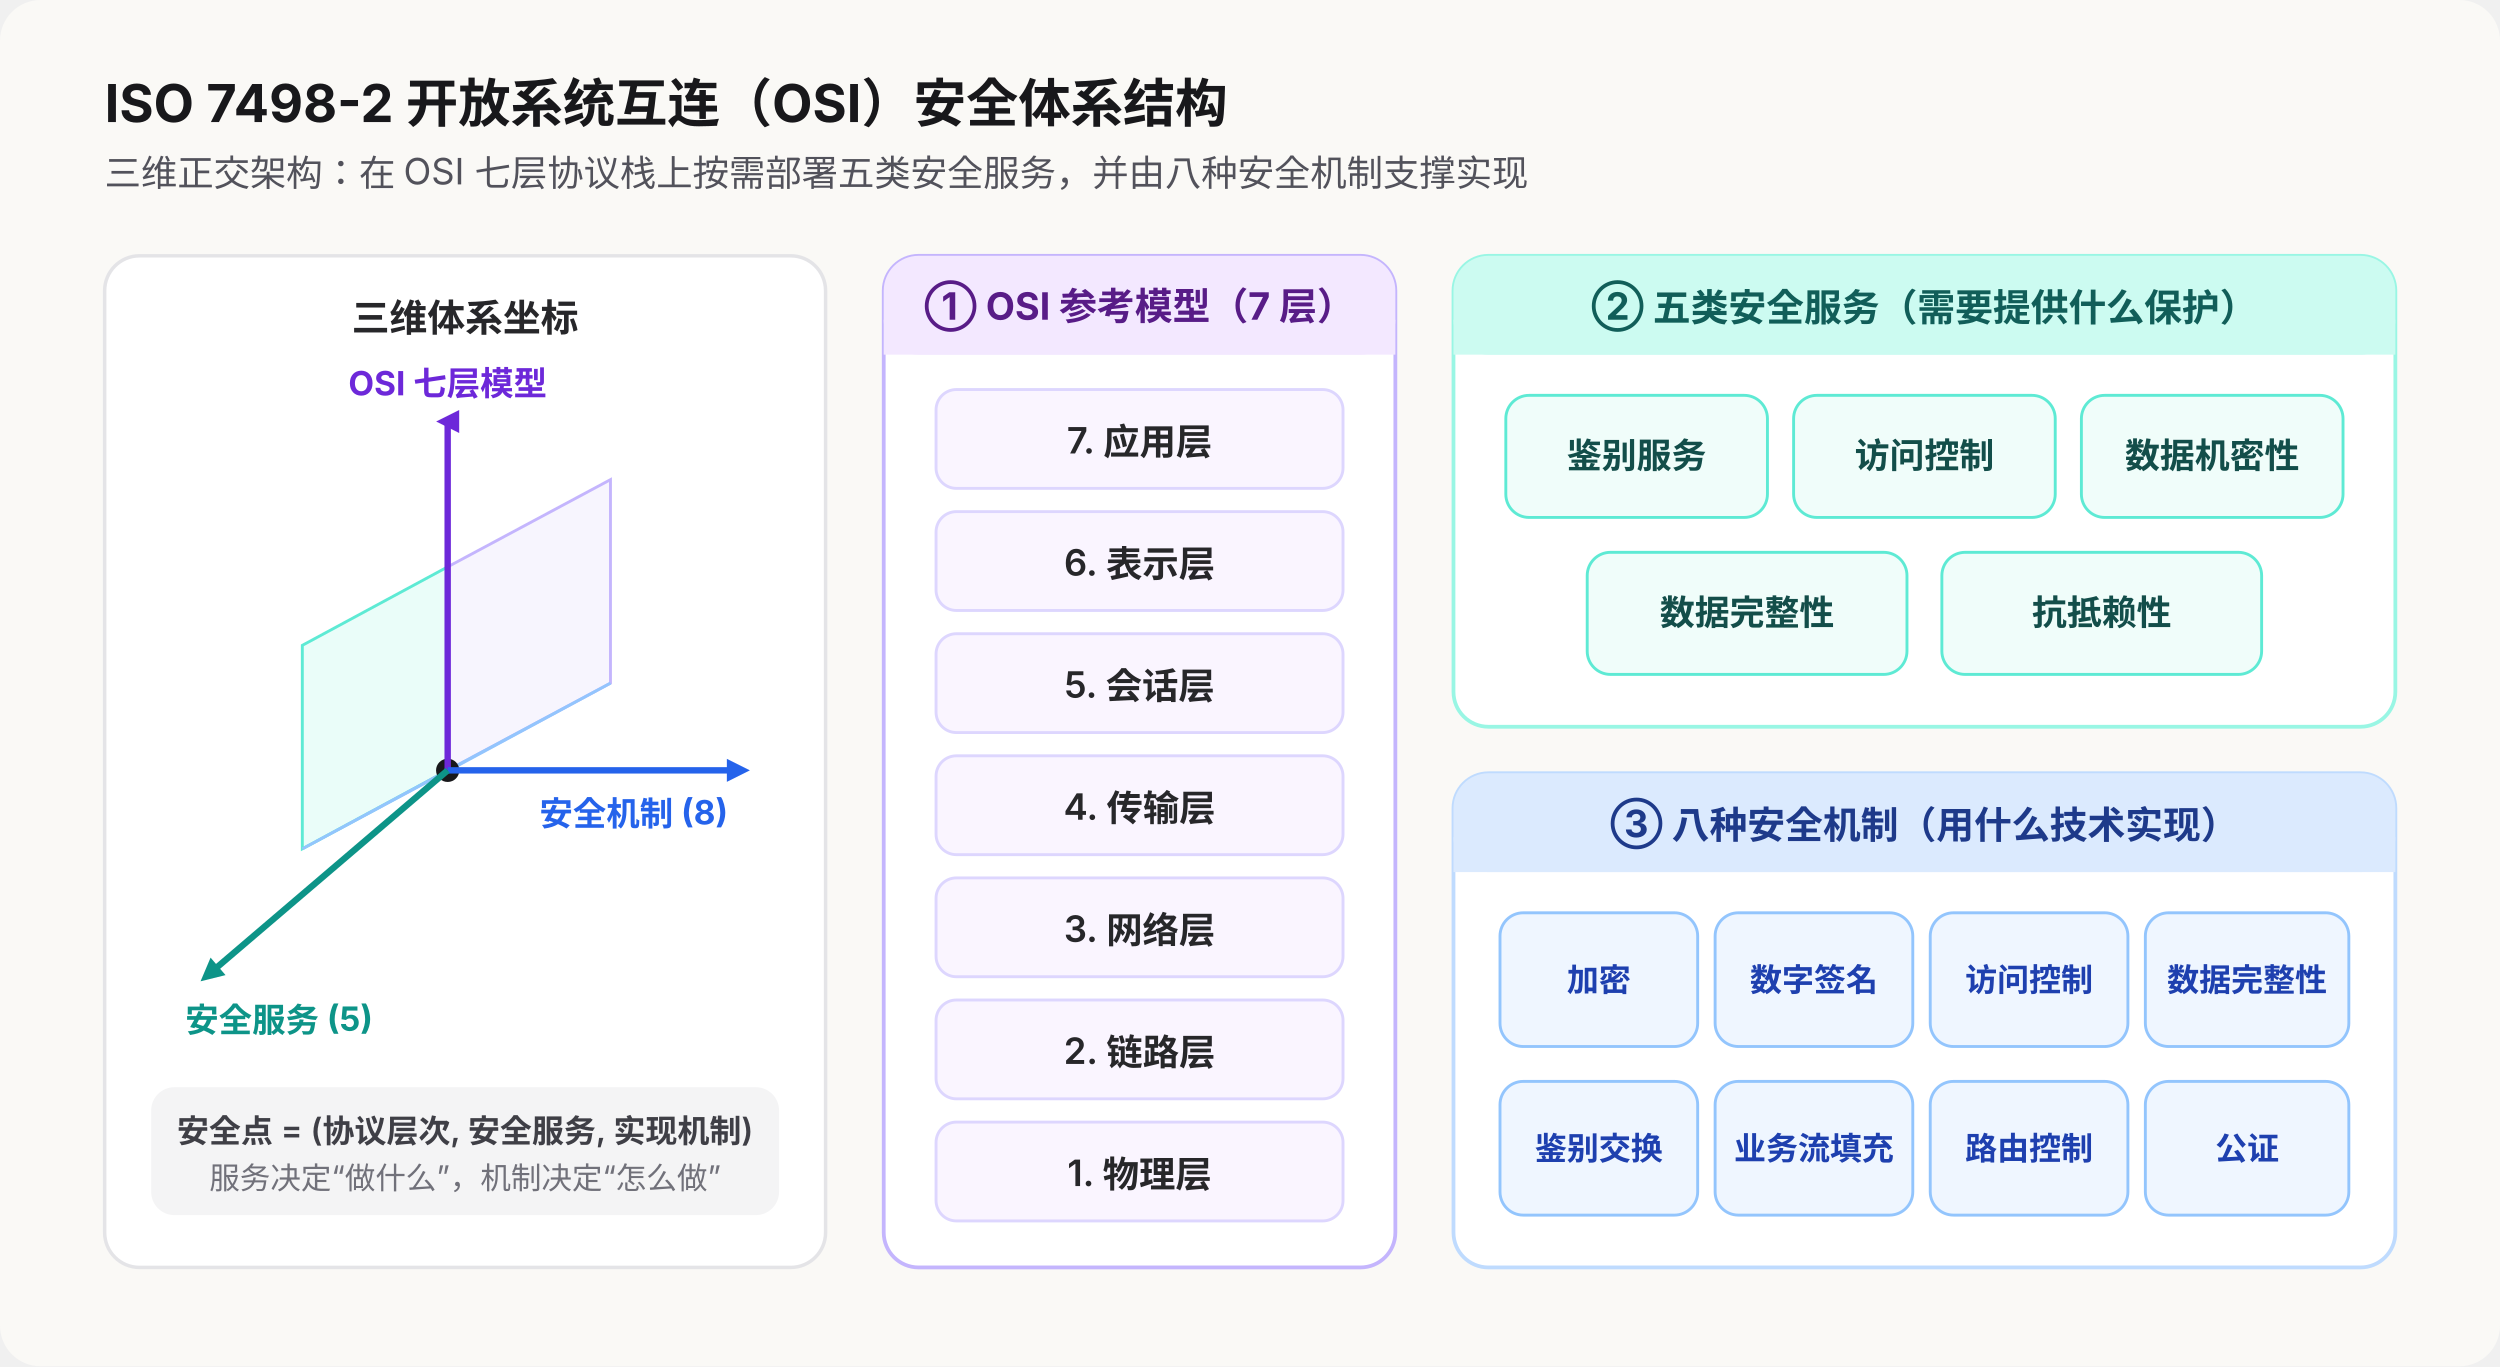
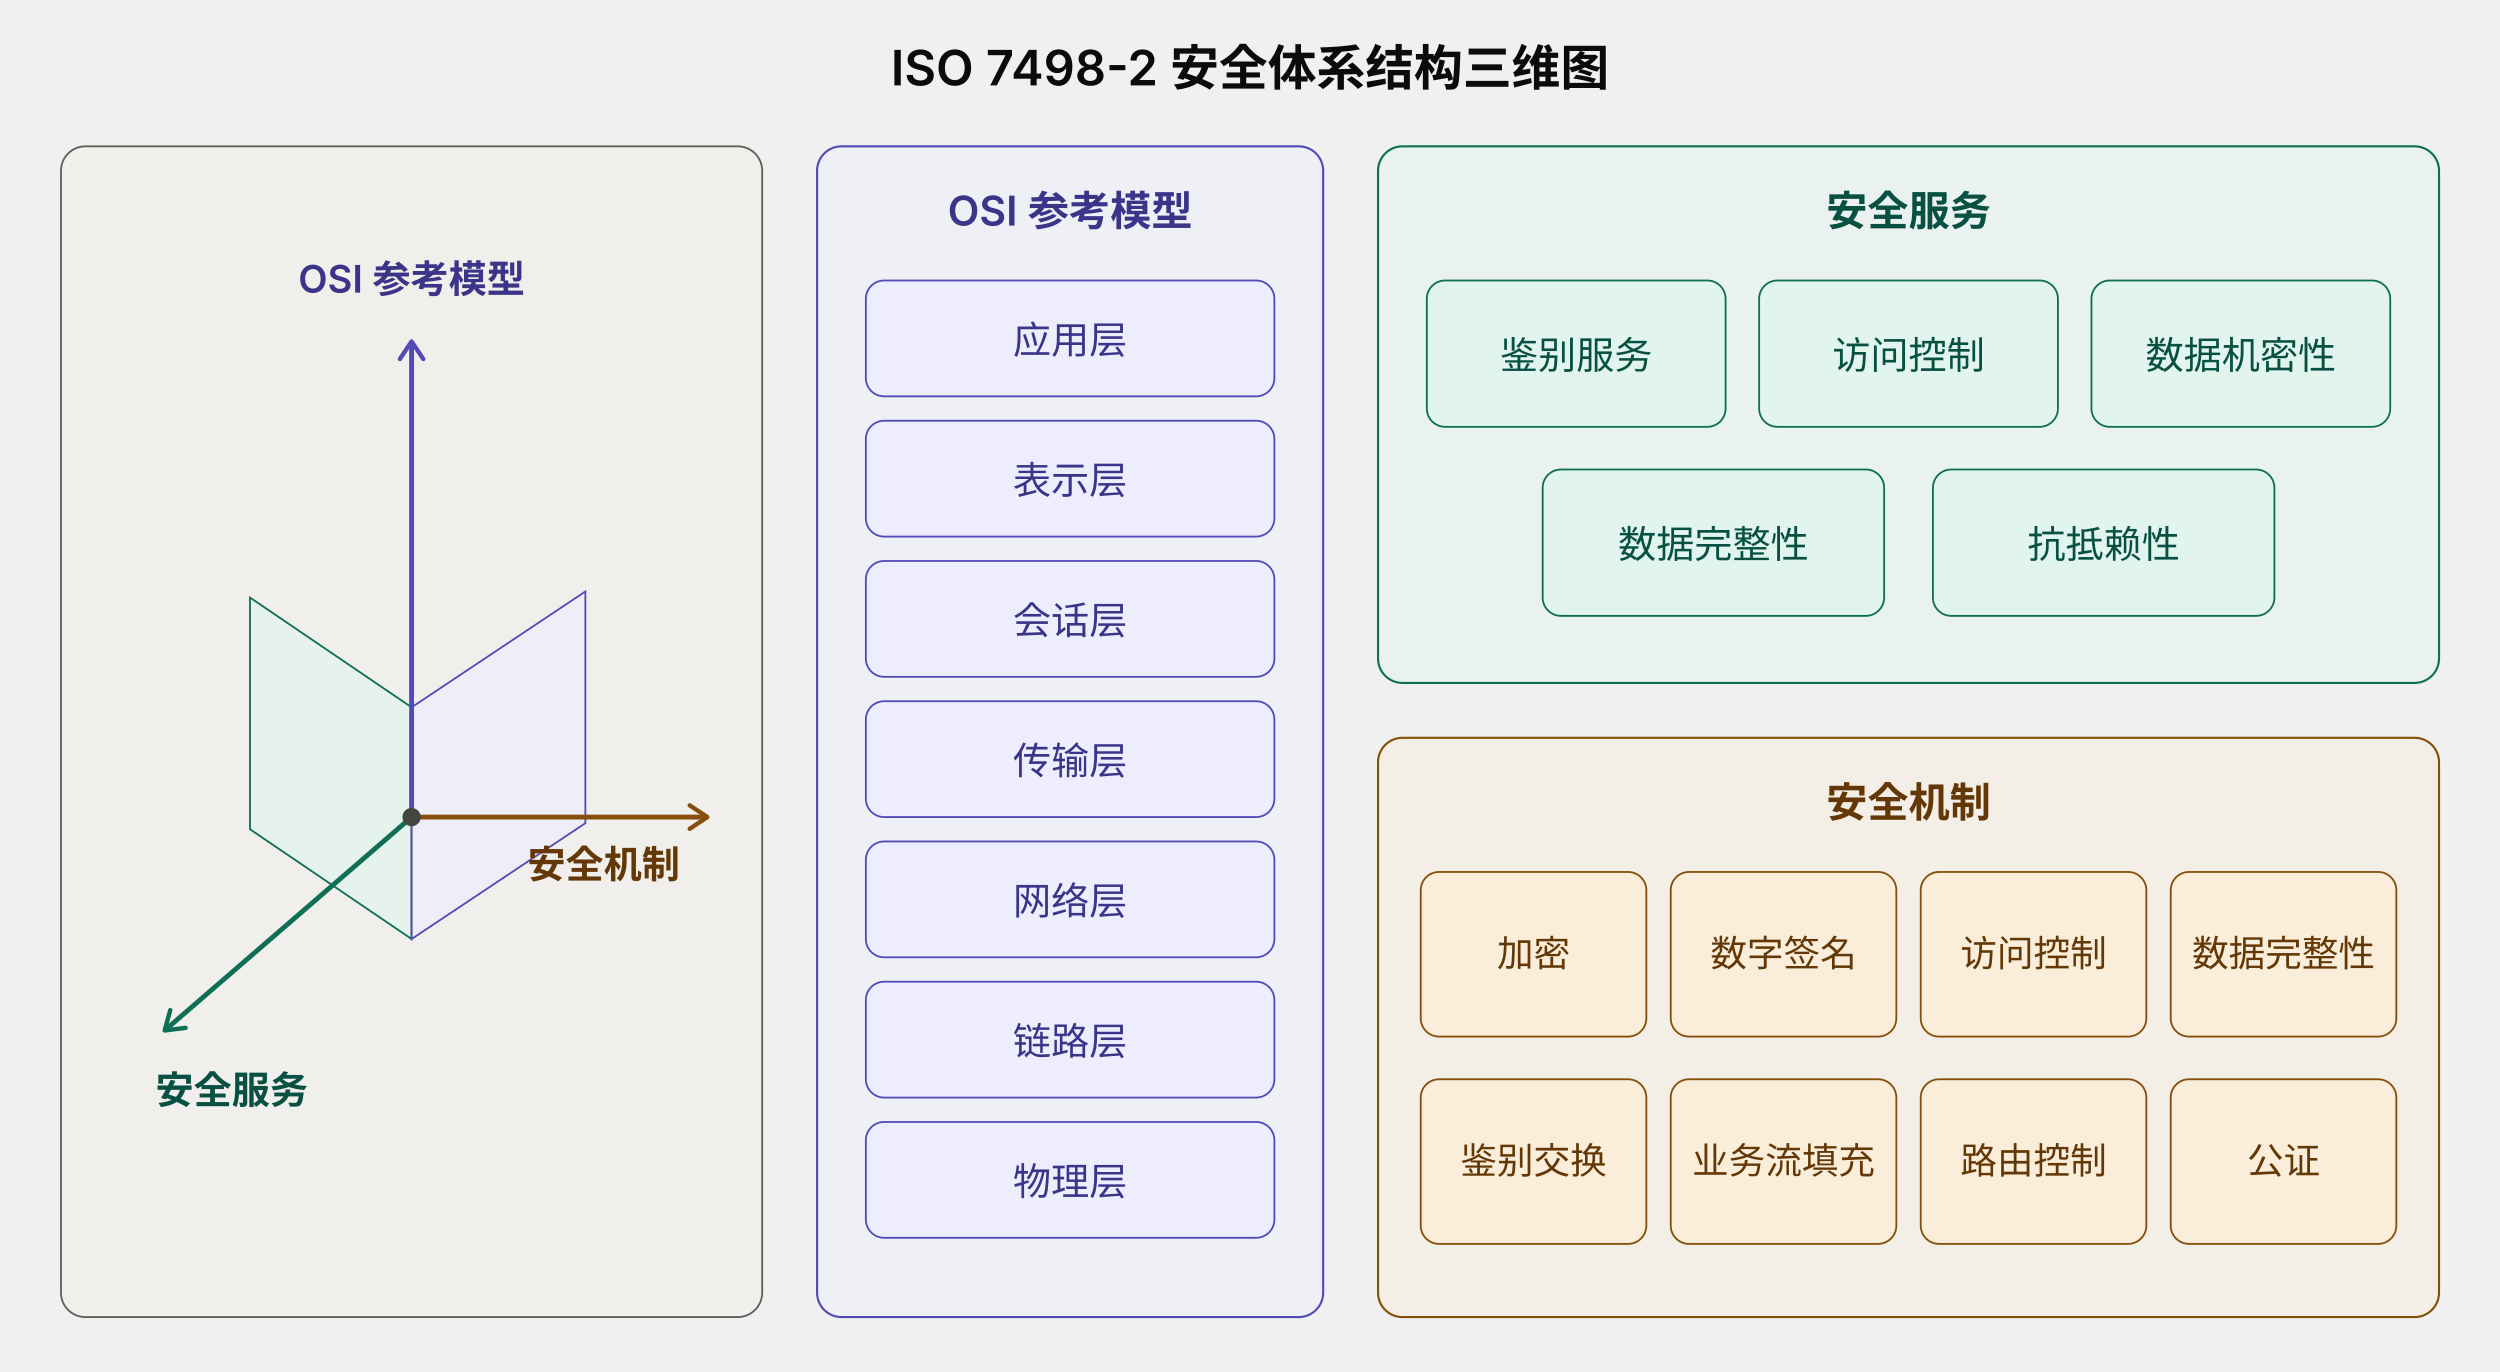
- <svg xmlns="http://www.w3.org/2000/svg" viewBox="0 0 860 470" width="860" height="470" role="img" aria-label="ISO 7498-2 开放系统互连安全体系结构三维图">
+ <svg xmlns="http://www.w3.org/2000/svg" viewBox="0 0 820 450" width="820" height="450" role="img" aria-label="ISO 7498-2 开放系统互连安全体系结构三维图">
  <defs>
-     <marker id="ax-y" viewBox="0 0 10 10" refX="5" refY="5" markerWidth="6" markerHeight="6" orient="auto">
-       <path d="M2 8 L5 2 L8 8 Z" fill="#6D28D9" />
+     <marker id="ax-p" viewBox="0 0 10 10" refX="8" refY="5" markerWidth="6" markerHeight="6" orient="auto">
+       <path d="M2 1L8 5L2 9" fill="none" stroke="#534AB7" stroke-width="1.5" stroke-linecap="round" stroke-linejoin="round" />
    </marker>
-     <marker id="ax-x" viewBox="0 0 10 10" refX="5" refY="5" markerWidth="6" markerHeight="6" orient="auto">
-       <path d="M2 2 L8 5 L2 8 Z" fill="#2563EB" />
+     <marker id="ax-t" viewBox="0 0 10 10" refX="8" refY="5" markerWidth="6" markerHeight="6" orient="auto">
+       <path d="M2 1L8 5L2 9" fill="none" stroke="#0F6E56" stroke-width="1.5" stroke-linecap="round" stroke-linejoin="round" />
    </marker>
-     <marker id="ax-z" viewBox="0 0 10 10" refX="5" refY="5" markerWidth="6" markerHeight="6" orient="auto">
-       <path d="M2 2 L8 5 L2 8 Z" fill="#0D9488" />
+     <marker id="ax-a" viewBox="0 0 10 10" refX="8" refY="5" markerWidth="6" markerHeight="6" orient="auto">
+       <path d="M2 1L8 5L2 9" fill="none" stroke="#854F0B" stroke-width="1.5" stroke-linecap="round" stroke-linejoin="round" />
    </marker>
  </defs>
-   <rect width="860" height="470" rx="14" fill="#FAF9F6" />
-   <text x="36" y="42" font-family="system-ui,-apple-system,'Noto Sans SC',sans-serif" font-size="18" font-weight="700" fill="#18181B">ISO 7498-2 开放系统互连（OSI）安全体系结构</text>
-   <text x="36" y="64" font-family="system-ui,-apple-system,'Noto Sans SC',sans-serif" font-size="12.5" fill="#52525B">三维正交架构：在 OSI 七层协议栈上按需部署五类安全服务，并由八种安全机制支撑实现</text>
-   <rect x="36" y="88" width="248" height="348" rx="12" fill="#FFFFFF" stroke="#E4E4E7" stroke-width="1.2" />
-   <text x="160" y="114" text-anchor="middle" font-family="system-ui,-apple-system,'Noto Sans SC',sans-serif" font-size="13" font-weight="700" fill="#27272A">三维体系坐标</text>
-   <polygon points="154,195 210,165 210,235 154,265" fill="#EDE9FE" fill-opacity="0.45" stroke="#C4B5FD" stroke-width="1" />
-   <polygon points="154,195 104,222 104,292 154,265" fill="#CCFBF1" fill-opacity="0.4" stroke="#5EEAD4" stroke-width="1" />
-   <polygon points="104,292 154,265 210,235 160,262" fill="#DBEAFE" fill-opacity="0.45" stroke="#93C5FD" stroke-width="1" />
-   <circle cx="154" cy="265" r="4" fill="#18181B" />
-   <line x1="154" y1="265" x2="154" y2="145" stroke="#6D28D9" stroke-width="2.2" marker-end="url(#ax-y)" />
-   <text x="154" y="136" text-anchor="middle" font-family="system-ui,-apple-system,'Noto Sans SC',sans-serif" font-size="11.5" font-weight="700" fill="#6D28D9">OSI 七层模型</text>
-   <line x1="154" y1="265" x2="254" y2="265" stroke="#2563EB" stroke-width="2.2" marker-end="url(#ax-x)" />
-   <text x="218" y="284" text-anchor="middle" font-family="system-ui,-apple-system,'Noto Sans SC',sans-serif" font-size="11.5" font-weight="700" fill="#2563EB">安全机制 (8)</text>
-   <line x1="154" y1="265" x2="72" y2="335" stroke="#0D9488" stroke-width="2.2" marker-end="url(#ax-z)" />
-   <text x="96" y="355" text-anchor="middle" font-family="system-ui,-apple-system,'Noto Sans SC',sans-serif" font-size="11.5" font-weight="700" fill="#0D9488">安全服务 (5)</text>
-   <rect x="52" y="374" width="216" height="44" rx="8" fill="#F4F4F5" />
-   <text x="160" y="393" text-anchor="middle" font-family="system-ui,-apple-system,'Noto Sans SC',sans-serif" font-size="11" font-weight="600" fill="#3F3F46">安全点 = (协议层次, 安全服务, 实现机制)</text>
-   <text x="160" y="409" text-anchor="middle" font-family="system-ui,-apple-system,'Noto Sans SC',sans-serif" font-size="10.5" fill="#71717A">服务决定“做什么”，机制决定“怎么做”</text>
-   <rect x="304" y="88" width="176" height="348" rx="12" fill="#FFFFFF" stroke="#C4B5FD" stroke-width="1.3" />
-   <rect x="304" y="88" width="176" height="34" rx="12" fill="#F3E8FF" />
-   <rect x="304" y="110" width="176" height="12" fill="#F3E8FF" />
-   <text x="392" y="110" text-anchor="middle" font-family="system-ui,-apple-system,'Noto Sans SC',sans-serif" font-size="13" font-weight="700" fill="#581C87">① OSI 参考模型（7 层）</text>
-   <g font-family="system-ui,-apple-system,'Noto Sans SC',sans-serif" font-size="12.5" font-weight="600" fill="#27272A" text-anchor="middle">
-     <rect x="322" y="134" width="140" height="34" rx="7" fill="#FAF5FF" stroke="#DDD6FE" />
-     <text x="392" y="156">7. 应用层</text>
-     <rect x="322" y="176" width="140" height="34" rx="7" fill="#FAF5FF" stroke="#DDD6FE" />
-     <text x="392" y="198">6. 表示层</text>
-     <rect x="322" y="218" width="140" height="34" rx="7" fill="#FAF5FF" stroke="#DDD6FE" />
-     <text x="392" y="240">5. 会话层</text>
-     <rect x="322" y="260" width="140" height="34" rx="7" fill="#FAF5FF" stroke="#DDD6FE" />
-     <text x="392" y="282">4. 传输层</text>
-     <rect x="322" y="302" width="140" height="34" rx="7" fill="#FAF5FF" stroke="#DDD6FE" />
-     <text x="392" y="324">3. 网络层</text>
-     <rect x="322" y="344" width="140" height="34" rx="7" fill="#FAF5FF" stroke="#DDD6FE" />
-     <text x="392" y="366">2. 链路层</text>
-     <rect x="322" y="386" width="140" height="34" rx="7" fill="#FAF5FF" stroke="#DDD6FE" />
-     <text x="392" y="408">1. 物理层</text>
-   </g>
-   <rect x="500" y="88" width="324" height="162" rx="12" fill="#FFFFFF" stroke="#99F6E4" stroke-width="1.3" />
-   <rect x="500" y="88" width="324" height="34" rx="12" fill="#CCFBF1" />
-   <rect x="500" y="110" width="324" height="12" fill="#CCFBF1" />
-   <text x="662" y="110" text-anchor="middle" font-family="system-ui,-apple-system,'Noto Sans SC',sans-serif" font-size="13" font-weight="700" fill="#115E59">② 五类安全服务（需要提供什么保护）</text>
-   <g font-family="system-ui,-apple-system,'Noto Sans SC',sans-serif" font-size="12" font-weight="600" fill="#134E4A" text-anchor="middle">
-     <rect x="518" y="136" width="90" height="42" rx="8" fill="#F0FDFA" stroke="#5EEAD4" />
-     <text x="563" y="161">鉴别服务</text>
-     <rect x="617" y="136" width="90" height="42" rx="8" fill="#F0FDFA" stroke="#5EEAD4" />
-     <text x="662" y="161">访问控制</text>
-     <rect x="716" y="136" width="90" height="42" rx="8" fill="#F0FDFA" stroke="#5EEAD4" />
-     <text x="761" y="161">数据机密性</text>
-     <rect x="546" y="190" width="110" height="42" rx="8" fill="#F0FDFA" stroke="#5EEAD4" />
-     <text x="601" y="215">数据完整性</text>
-     <rect x="668" y="190" width="110" height="42" rx="8" fill="#F0FDFA" stroke="#5EEAD4" />
-     <text x="723" y="215">抗抵赖性</text>
-   </g>
-   <rect x="500" y="266" width="324" height="170" rx="12" fill="#FFFFFF" stroke="#BFDBFE" stroke-width="1.3" />
-   <rect x="500" y="266" width="324" height="34" rx="12" fill="#DBEAFE" />
-   <rect x="500" y="288" width="324" height="12" fill="#DBEAFE" />
-   <text x="662" y="288" text-anchor="middle" font-family="system-ui,-apple-system,'Noto Sans SC',sans-serif" font-size="13" font-weight="700" fill="#1E3A8A">③ 八种安全机制（用什么技术实现）</text>
-   <g font-family="system-ui,-apple-system,'Noto Sans SC',sans-serif" font-size="11" font-weight="600" fill="#1E40AF" text-anchor="middle">
-     <rect x="516" y="314" width="68" height="46" rx="8" fill="#EFF6FF" stroke="#93C5FD" />
-     <text x="550" y="341">加密</text>
-     <rect x="590" y="314" width="68" height="46" rx="8" fill="#EFF6FF" stroke="#93C5FD" />
-     <text x="624" y="341">数字签名</text>
-     <rect x="664" y="314" width="68" height="46" rx="8" fill="#EFF6FF" stroke="#93C5FD" />
-     <text x="698" y="341">访问控制</text>
-     <rect x="738" y="314" width="70" height="46" rx="8" fill="#EFF6FF" stroke="#93C5FD" />
-     <text x="773" y="341">数据完整性</text>
-     <rect x="516" y="372" width="68" height="46" rx="8" fill="#EFF6FF" stroke="#93C5FD" />
-     <text x="550" y="399">鉴别交换</text>
-     <rect x="590" y="372" width="68" height="46" rx="8" fill="#EFF6FF" stroke="#93C5FD" />
-     <text x="624" y="399">业务流填充</text>
-     <rect x="664" y="372" width="68" height="46" rx="8" fill="#EFF6FF" stroke="#93C5FD" />
-     <text x="698" y="399">路由控制</text>
-     <rect x="738" y="372" width="70" height="46" rx="8" fill="#EFF6FF" stroke="#93C5FD" />
-     <text x="773" y="399">公证</text>
+   <g font-family="system-ui,-apple-system,'PingFang SC','Microsoft YaHei',sans-serif">
+     <text x="410" y="28" text-anchor="middle" font-size="16" font-weight="600" fill="#0B0B0B">ISO 7498-2 安全体系结构三维图</text>
+     <rect x="20" y="48" width="230" height="384" rx="8" fill="#F1EFE8" fill-opacity="0.45" stroke="#5F5E5A" stroke-width="0.6" />
+     <polygon points="82,272 82,196 135,232 135,308" fill="#E1F5EE" fill-opacity="0.7" stroke="#0F6E56" stroke-width="0.6" />
+     <polygon points="135,232 192,194 192,270 135,308" fill="#EEEDFE" fill-opacity="0.7" stroke="#534AB7" stroke-width="0.6" />
+     <line x1="135" y1="268" x2="135" y2="112" stroke="#534AB7" stroke-width="1.6" marker-end="url(#ax-p)" />
+     <line x1="135" y1="268" x2="232" y2="268" stroke="#854F0B" stroke-width="1.6" marker-end="url(#ax-a)" />
+     <line x1="135" y1="268" x2="54" y2="338" stroke="#0F6E56" stroke-width="1.6" marker-end="url(#ax-t)" />
+     <circle cx="135" cy="268" r="3" fill="#444441" />
+     <text x="135" y="96" text-anchor="middle" font-size="12.5" font-weight="600" fill="#3C3489">OSI 参考模型</text>
+     <text x="198" y="288" text-anchor="middle" font-size="12.5" font-weight="600" fill="#633806">安全机制</text>
+     <text x="76" y="362" text-anchor="middle" font-size="12.5" font-weight="600" fill="#085041">安全服务</text>
+     <rect x="268" y="48" width="166" height="384" rx="8" fill="#EEEDFE" fill-opacity="0.45" stroke="#534AB7" stroke-width="0.7" />
+     <text x="351" y="74" text-anchor="middle" font-size="13.5" font-weight="600" fill="#3C3489">OSI 参考模型</text>
+     <g text-anchor="middle" font-size="12.5" font-weight="500" fill="#3C3489">
+       <rect x="284" y="92" width="134" height="38" rx="6" fill="#EEEDFE" stroke="#534AB7" stroke-width="0.6" />
+       <text x="351" y="116">应用层</text>
+       <rect x="284" y="138" width="134" height="38" rx="6" fill="#EEEDFE" stroke="#534AB7" stroke-width="0.6" />
+       <text x="351" y="162">表示层</text>
+       <rect x="284" y="184" width="134" height="38" rx="6" fill="#EEEDFE" stroke="#534AB7" stroke-width="0.6" />
+       <text x="351" y="208">会话层</text>
+       <rect x="284" y="230" width="134" height="38" rx="6" fill="#EEEDFE" stroke="#534AB7" stroke-width="0.6" />
+       <text x="351" y="254">传输层</text>
+       <rect x="284" y="276" width="134" height="38" rx="6" fill="#EEEDFE" stroke="#534AB7" stroke-width="0.6" />
+       <text x="351" y="300">网络层</text>
+       <rect x="284" y="322" width="134" height="38" rx="6" fill="#EEEDFE" stroke="#534AB7" stroke-width="0.6" />
+       <text x="351" y="346">链路层</text>
+       <rect x="284" y="368" width="134" height="38" rx="6" fill="#EEEDFE" stroke="#534AB7" stroke-width="0.6" />
+       <text x="351" y="392">物理层</text>
+     </g>
+     <rect x="452" y="48" width="348" height="176" rx="8" fill="#E1F5EE" fill-opacity="0.45" stroke="#0F6E56" stroke-width="0.7" />
+     <text x="626" y="74" text-anchor="middle" font-size="13.5" font-weight="600" fill="#085041">安全服务</text>
+     <g text-anchor="middle" font-size="12.5" font-weight="500" fill="#085041">
+       <rect x="468" y="92" width="98" height="48" rx="6" fill="#E1F5EE" stroke="#0F6E56" stroke-width="0.6" />
+       <text x="517" y="121">鉴别服务</text>
+       <rect x="577" y="92" width="98" height="48" rx="6" fill="#E1F5EE" stroke="#0F6E56" stroke-width="0.6" />
+       <text x="626" y="121">访问控制</text>
+       <rect x="686" y="92" width="98" height="48" rx="6" fill="#E1F5EE" stroke="#0F6E56" stroke-width="0.6" />
+       <text x="735" y="121">数据机密性</text>
+       <rect x="506" y="154" width="112" height="48" rx="6" fill="#E1F5EE" stroke="#0F6E56" stroke-width="0.6" />
+       <text x="562" y="183">数据完整性</text>
+       <rect x="634" y="154" width="112" height="48" rx="6" fill="#E1F5EE" stroke="#0F6E56" stroke-width="0.6" />
+       <text x="690" y="183">抗抵赖性</text>
+     </g>
+     <rect x="452" y="242" width="348" height="190" rx="8" fill="#FAEEDA" fill-opacity="0.45" stroke="#854F0B" stroke-width="0.7" />
+     <text x="626" y="268" text-anchor="middle" font-size="13.5" font-weight="600" fill="#633806">安全机制</text>
+     <g text-anchor="middle" font-size="12" font-weight="500" fill="#633806">
+       <rect x="466" y="286" width="74" height="54" rx="6" fill="#FAEEDA" stroke="#854F0B" stroke-width="0.6" />
+       <text x="503" y="317">加密</text>
+       <rect x="548" y="286" width="74" height="54" rx="6" fill="#FAEEDA" stroke="#854F0B" stroke-width="0.6" />
+       <text x="585" y="317">数字签名</text>
+       <rect x="630" y="286" width="74" height="54" rx="6" fill="#FAEEDA" stroke="#854F0B" stroke-width="0.6" />
+       <text x="667" y="317">访问控制</text>
+       <rect x="712" y="286" width="74" height="54" rx="6" fill="#FAEEDA" stroke="#854F0B" stroke-width="0.6" />
+       <text x="749" y="317">数据完整性</text>
+       <rect x="466" y="354" width="74" height="54" rx="6" fill="#FAEEDA" stroke="#854F0B" stroke-width="0.6" />
+       <text x="503" y="385">鉴别交换</text>
+       <rect x="548" y="354" width="74" height="54" rx="6" fill="#FAEEDA" stroke="#854F0B" stroke-width="0.6" />
+       <text x="585" y="385">业务流填充</text>
+       <rect x="630" y="354" width="74" height="54" rx="6" fill="#FAEEDA" stroke="#854F0B" stroke-width="0.6" />
+       <text x="667" y="385">路由控制</text>
+       <rect x="712" y="354" width="74" height="54" rx="6" fill="#FAEEDA" stroke="#854F0B" stroke-width="0.6" />
+       <text x="749" y="385">公证</text>
+     </g>
  </g>
</svg>
